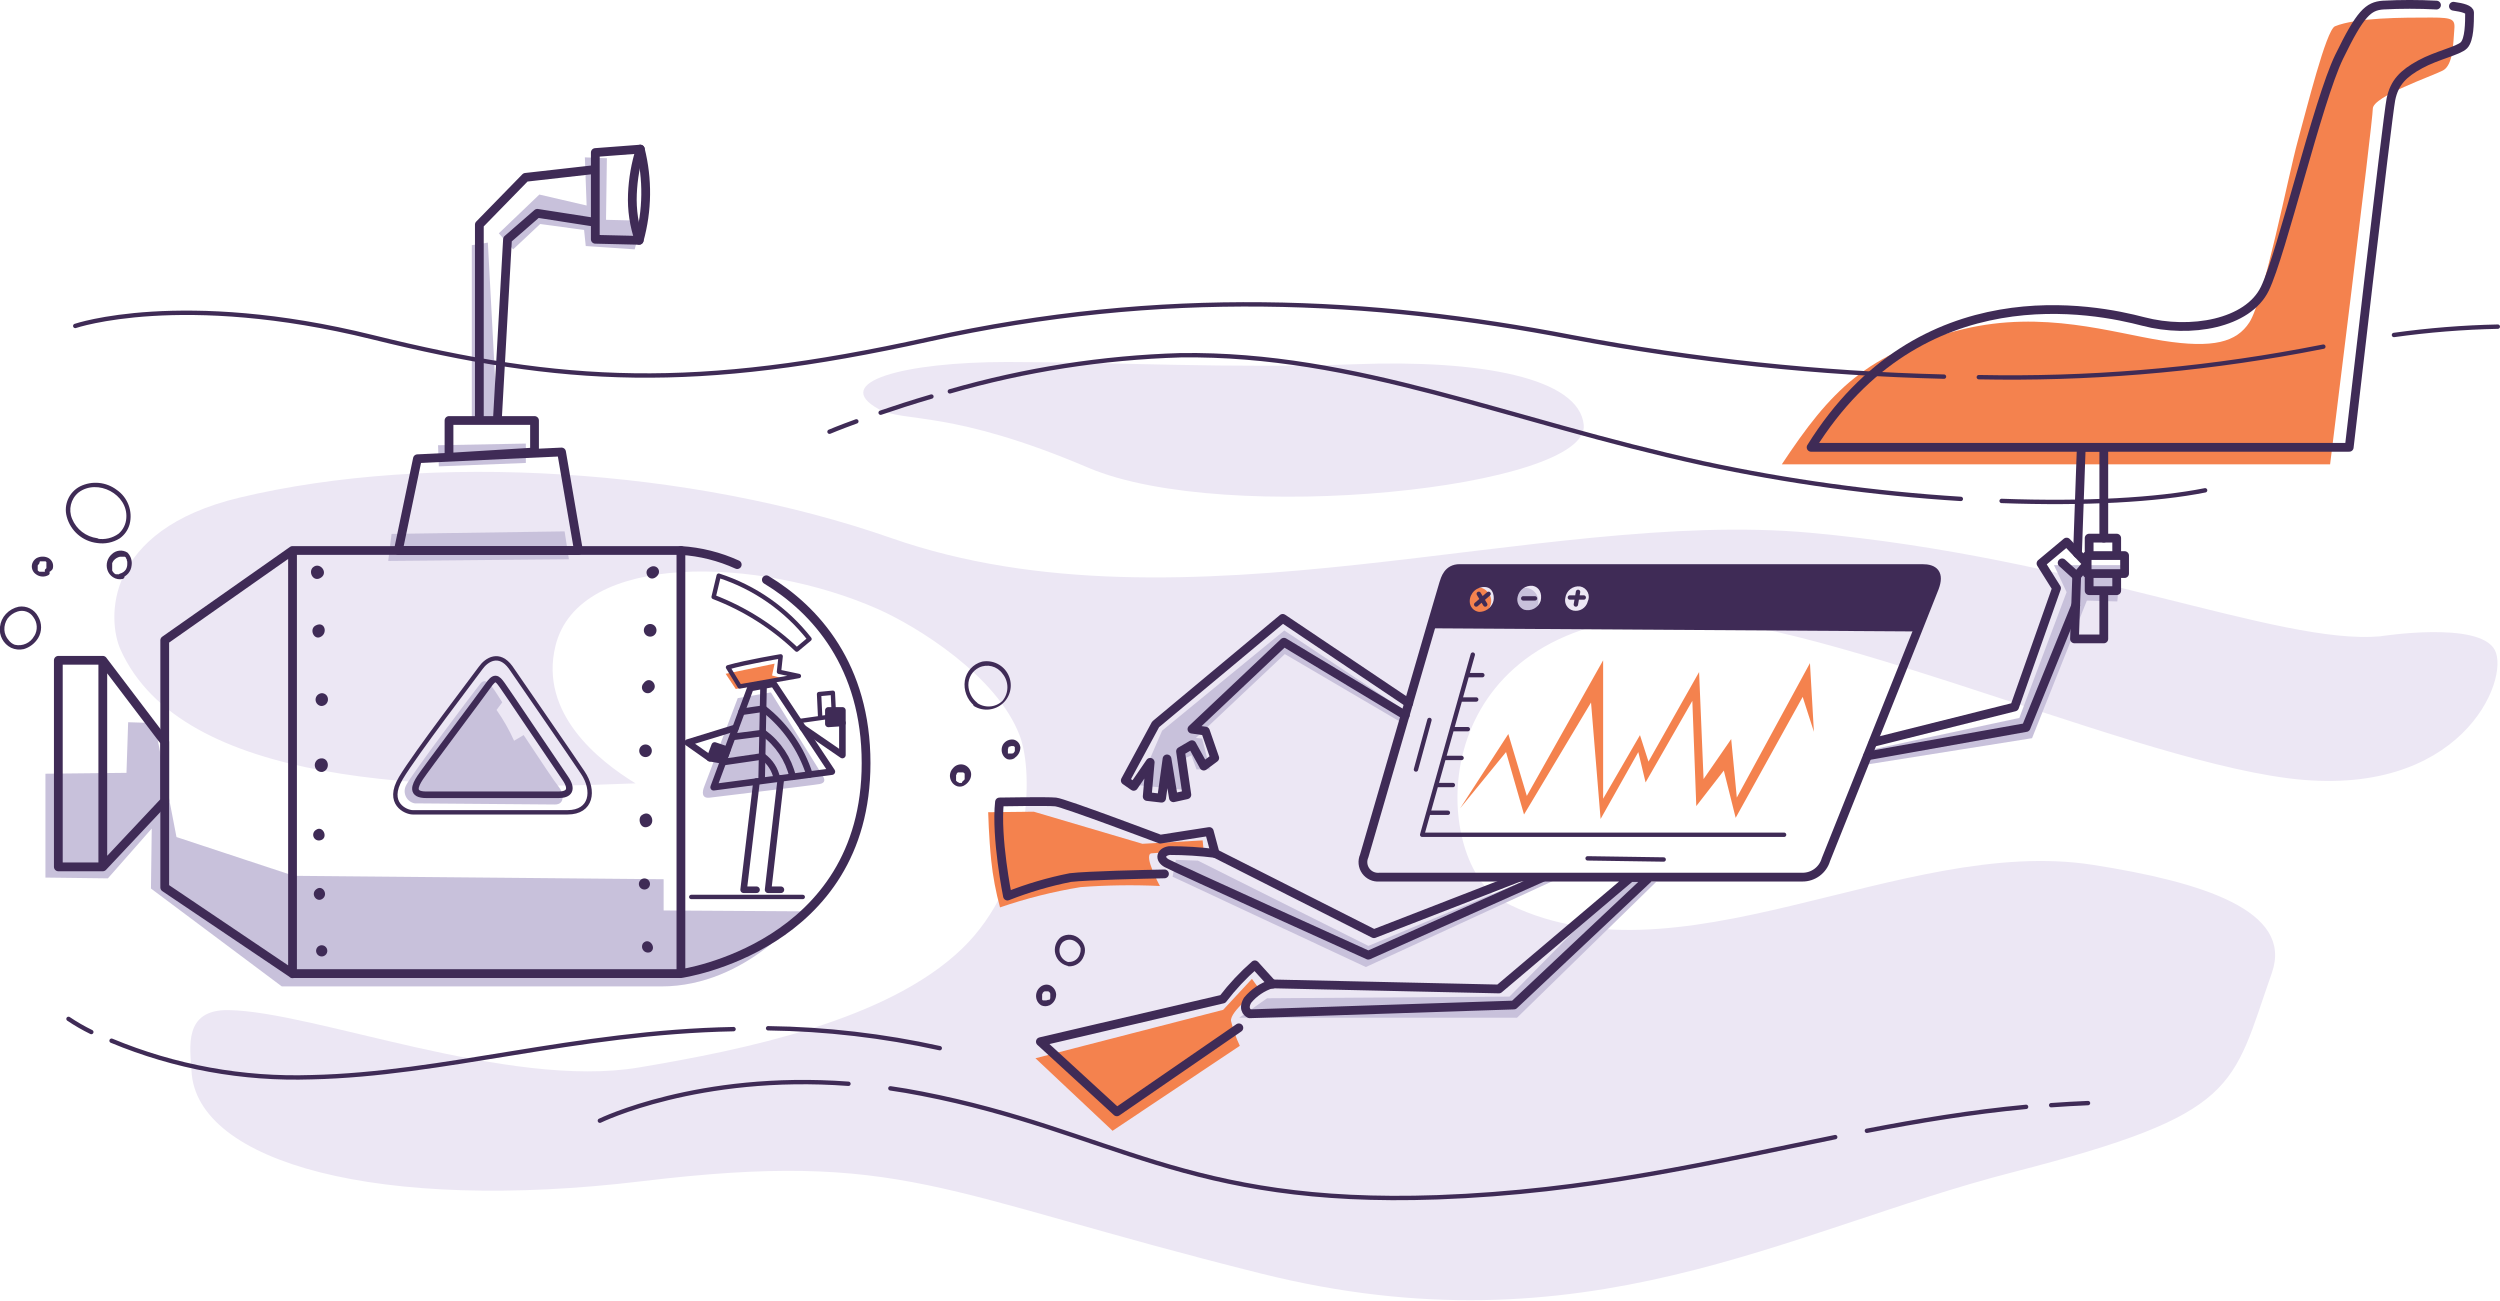
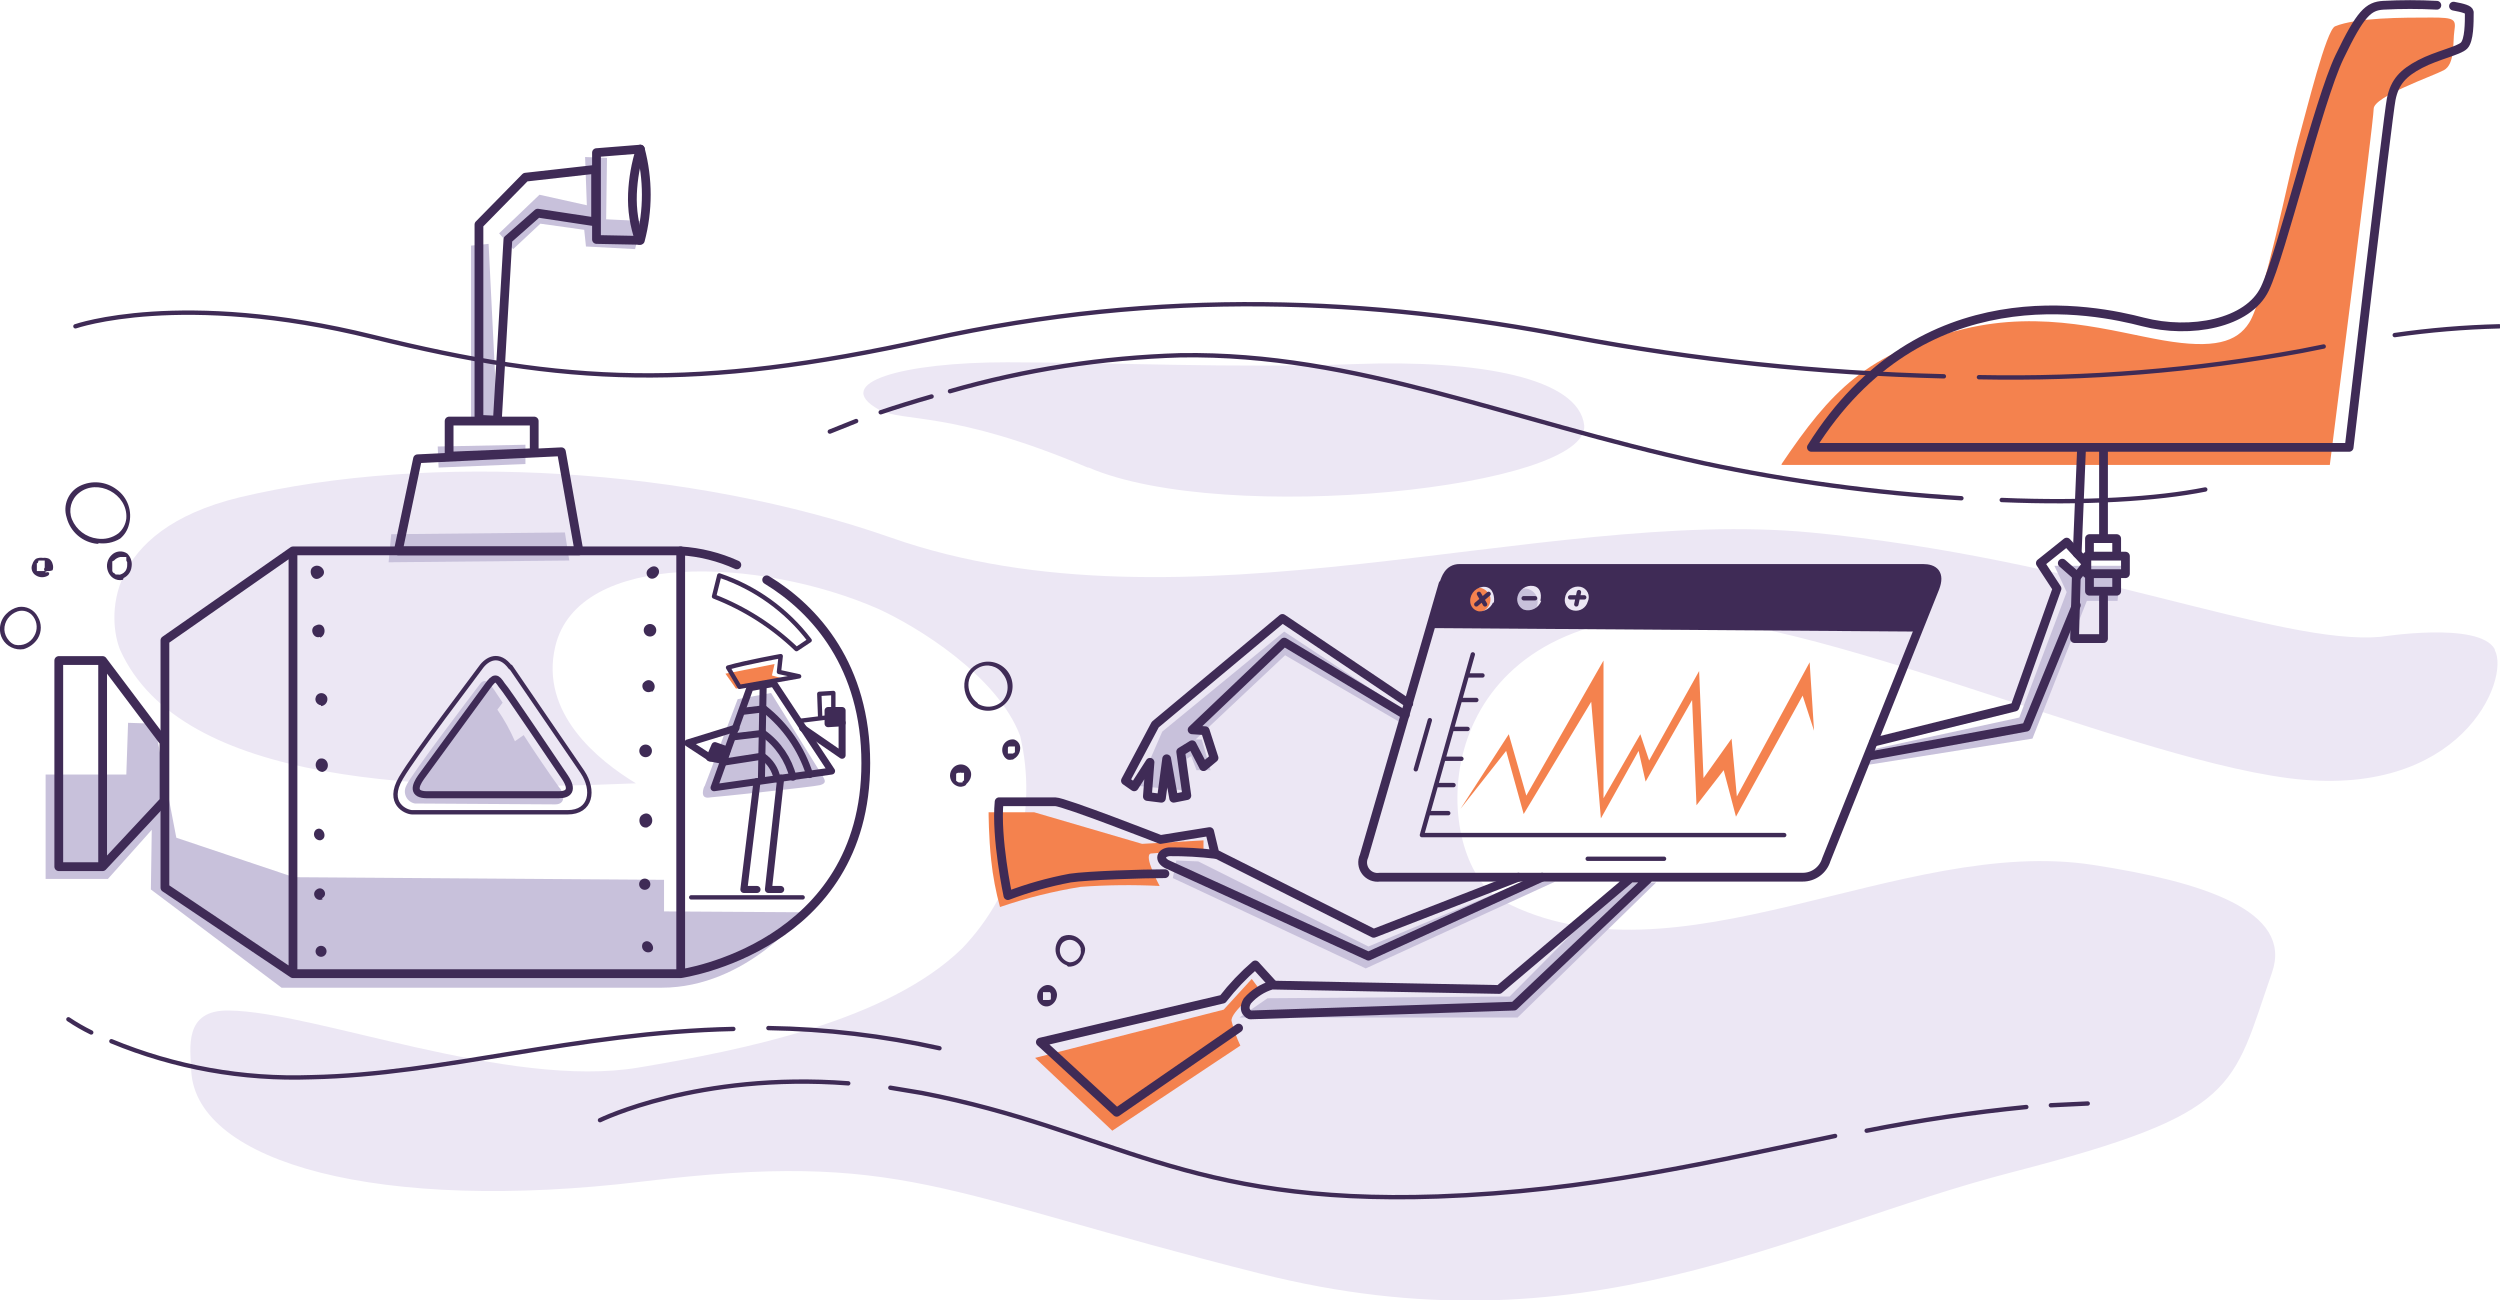
- <svg xmlns="http://www.w3.org/2000/svg" viewBox="0 0 285.02 148.24">
-   <path d="M124.09 53.33c-15.66-6.67-21-5.13-23.88-6.67-5.65-3.09 2.83-5.39 14.63-5.39s25.67.77 39.79.25 25.41 1.54 25.93 6.93c.68 7.18-40.82 11.55-56.47 4.88z" fill="#ece7f4" />
-   <path d="M284.42 74.09c-1.8-3.34-13.09-1.54-13.09-1.54-11.55 1-34.14-9-64.95-11.81S135 73 101.63 61.35c-22.87-8-52.56-9.82-74.31-4.62-15.58 3.72-15.08 14-13.58 17.33 7 15.54 35.17 16.21 58.72 15.25-4.23-2.58-11-8-9.14-15.64 2.63-10.91 23.29-10.2 36.77-4.23 4.39 1.94 13.58 7.58 16.17 14.44 1.67 4.42 1.22 16.73-6.55 24.25-8.5 8.22-24.93 11.56-36.87 13.57-14.87 2.51-37.06-6.39-46.78-6.54-5.2-.08-4.37 4.31-4.23 6.93.54 10.51 21.56 16.17 51.34 12.58s33.62 1.28 70.58 10.52 59.81-4.88 85.74-11.55 24.9-9.58 29.52-22.72c2.5-7.12-8-10.38-20.41-12.32-21.85-3.42-47.65 14.54-67.28 4.14-7.79-4.12-9.63-29.26 15.4-32.34 16.65-2.05 54.28 15.75 74.08 18.32s25.41-11.29 23.62-14.63z" fill="#ece7f4" />
-   <path d="M174.33 70a1.42 1.42 0 01-2-1.54 1.53 1.53 0 112 1.54z" fill="#c8c1db" />
-   <path d="M167.79 67.29c1.09-.84 2 .25 2.15.77a1.5 1.5 0 01-2.76 1.15 1.81 1.81 0 01.61-1.92z" fill="#f4824e" />
-   <path d="M63.7 89.71c-.29-.32-2.23-3.22-4-5.91l-1.09.65a21.23 21.23 0 00-2-3.51l.65-.87-.52-.82c-.9-1.41-1.42-2-2-1.28s-8 10.53-8.47 11.62a1.42 1.42 0 001 2c.58 0 14.76.13 16 .13s.94-1.43.43-2.01z" fill="#c8c1db" />
-   <path d="M82.73 76.82l1.15 1.73 5.81-1.09-1.67-.45.29-1.35z" fill="#f4824e" />
-   <path d="M58.5 28.43l-1.63-1.83 4.62-4.42 5.39 1.25-.2-5.49 2.51.1-.1 7.02 4.14.1-.87 3.27-5.58-.38-.19-1.83-5.01-.68zM56.7 47.94l-1.08-20.28-1.83.29v20.21zM49.94 50.76l10.01-.19v2.21l-9.92.39zM44.64 60.87l-.38 3.08 20.6-.19-.49-3.18zM5.18 88.21l9.24-.1.19-5.77 3 .09 2.51 13 13.38 4.42 42.16.39v3.56l16 .1s-6.44 8.56-16.26 8.56H32.13L17.21 101.3l.09-6.84-5 5.68-7.12-.09zM80.32 89.59l3.79-10 3.78-.65s5.59 9 5.87 9.44.39.86-.28 1-12.23 1.5-12.48 1.55c-1 .16-1-.57-.68-1.34zM132.49 83.3l-2.69 6.22 5.13.52.32-3.66.58-.26.58 1.6h1.54l-.9-3.52-.71-.07 10.14-9.56 13.22 7.76.32-1.41-13.6-9.04zM133.68 99.95l.38-1.92 2.51.09 19.44 9.72 17.71-7.41 3.56-.1-21.56 9.92z" fill="#c8c1db" />
-   <path d="M141.28 116.03l3.18-2.22 27.63-.19 12.89-13.09h3.85l-15.88 15.5zM213.57 85.42l16.65-3.57 5.39-14.34-1.44-3.08h7.61l-.39 4.14-3.47-.1-6.25 15.69-18.77 2.99z" fill="#c8c1db" />
-   <path d="M203.14 52.94h62.51s4.87-39.14 4.87-40.55 6.81-3.72 8-4.36 1.16-3.21 1.28-4.5S279.79 2 277.2 2c-3.21 0-8.6 0-11 1-1 .43-3.21 9.37-4.24 13.09s-3.85 18.1-5.51 20.66c-1.46 2.25-4.11 3-9.89 2.09s-13.6-3.5-22.71-1.32c-11.06 2.66-15.19 7.08-20.71 15.42zM112.66 92.6l5.2-.06 12.39 3.66 6.86-.39.13 1.28a51.15 51.15 0 00-6 .2c-.9.25 1 3.72 1 3.72a73.66 73.66 0 00-9.05.13 56 56 0 00-9.18 2.31 33 33 0 01-1-5.33c-.28-2.69-.35-5.52-.35-5.52zM118.05 120.65l8.79 8.27 14.51-9.69a14.27 14.27 0 01-1-2.82c-.19-1.09 3.21-3.66 3.21-3.66l-.83-1.15-3.28 3.53z" fill="#f4824e" />
-   <path d="M277.78.58a57.12 57.12 0 00-6.1 0c-1.67.13-2.57.9-5 5.9s-6.54 22.46-8.47 26.44-8.47 5.14-13.86 3.73S218.93 31 206.48 51h61.35s4.36-37.73 4.75-39.66 1.41-2.95 3.33-4 4.37-1.54 5-2.18.64-2.57.64-3.72c0-.35-.75-.58-1.84-.73M236.76 65.68l-.25 7.16h3.34V67.9M239.85 61.35V51.02h-2.57l-.43 12.09" fill="none" stroke="#3f2b56" stroke-linecap="round" stroke-linejoin="round" />
-   <path d="M238.18 61.35h3.14v1.99h-3.14zM241.32 63.34h.9v2.05h-4.27v-2.05zM238.18 65.39h3.14v1.95h-3.14zM235.1 64.17l1.66 1.51 1.19-1.41-2.34-2.47-2.92 2.44 1.77 2.82-4.78 13.54-16.13 4.04" fill="none" stroke="#3f2b56" stroke-linecap="round" stroke-linejoin="round" />
-   <path d="M212.93 86.17l18.06-3.23 5.66-13.92" fill="none" stroke="#3f2b56" stroke-linecap="round" stroke-linejoin="round" />
-   <path d="M164.58 66.55c.19-.58.48-1.73 1.83-1.73h52.74c1.35 0 2 .56 1.4 2.18s-12 30-12.38 31a2.77 2.77 0 01-2.68 2h-48.23a1.72 1.72 0 01-1.73-2.41c.47-1.59 8.85-30.46 9.05-31.04zM145 112.17l25.89.58 15-12.7h2.14l-15.43 14.53-30.13 1s-.91-.38-.24-1.54a5.92 5.92 0 012.77-1.87z" fill="none" stroke="#3f2b56" stroke-linecap="round" stroke-linejoin="round" />
-   <path d="M141.24 117.18l-13.91 9.58-8.72-8 20.8-4.86a27 27 0 013.65-3.9l2 2.21M132.76 99.63c-2.38.05-8.75.19-10.73.42a41.49 41.49 0 00-7.17 2.11s-1.35-6.69-.91-10.73c0 0 5.43-.1 6.4 0s11.93 4.24 11.93 4.24l5.59-.87.67 2.5 18.1 9.15 16.5-6.4" fill="none" stroke="#3f2b56" stroke-linecap="round" stroke-linejoin="round" />
-   <path d="M175.84 100.05L156 108.9s-22.14-10-23-10.49-.68-1.3.33-1.44a42.46 42.46 0 015.25.33" fill="none" stroke="#3f2b56" stroke-linecap="round" stroke-linejoin="round" />
-   <path d="M219.15 64.82h-52.74c-1.35 0-1.64 1.15-1.83 1.73-.05.15-.64 2.16-1.49 5.08l55.5.36c1.07-2.69 1.82-4.6 2-5 .54-1.61-.09-2.17-1.44-2.17zm-48.94 3.87a1.67 1.67 0 01-1.59 1.07 1.21 1.21 0 01-1.06-1.22 1.64 1.64 0 011.78-1.61c.97.07 1.09 1.26.87 1.76zm5.44-.18a1.56 1.56 0 01-1.9 1 1.26 1.26 0 01-.73-1.47 1.59 1.59 0 011.73-1.25c.74.14 1.09.85.9 1.72zm5.36.1a1.41 1.41 0 01-1.65 1 1.21 1.21 0 01-.9-1.45 1.51 1.51 0 011.7-1.3 1.21 1.21 0 01.84 1.75z" fill="#3f2b56" />
-   <path d="M168.59 67.7l.74 1.22M168.3 68.92l1.41-1.22M173.66 68.22H175M179.91 67.48l-.25 1.44M178.98 68.12h1.58M167.91 74.63l-5.77 20.54h41.26M161.43 87.73l1.54-5.65M181 97.86l8.67.13M162.84 92.66h2.23M163.73 89.5h1.91M164.6 86.41h2.03M165.52 83.13h1.82M166.47 79.75h1.83M167.26 76.97H169" fill="none" stroke="#3f2b56" stroke-linecap="round" stroke-linejoin="round" stroke-width=".5" />
-   <path d="M166.47 92.15l5.49-8.47 2.11 7.06 8.7-15.46v15.78l4.2-7.25.97 3.02 5.77-10.21.51 12.2 3.15-4.56.64 6.67 8.34-15.33.45 7.83-1.28-3.98-7.64 13.79-1.35-5.39-3.14 4.05-.45-12-5.33 9.3-.83-3.46-4.3 7.63-1.09-13.28-7.64 12.77-2.05-7.12z" fill="#f4824e" />
-   <path d="M160.21 81.55l-13.83-8.33-10.49 9.91 1.54.22 1.06 3.06-1.25.93-1.35-2.44-1.3.76.72 4.95-1.53.34-.73-4.43-.62 4.48-1.64-.19.34-3.9-1.88 2.74-.96-.67 3.46-6.4 14.49-12.08 14.37 9.66" fill="none" stroke="#3f2b56" stroke-linecap="round" stroke-linejoin="round" />
-   <path d="M119.46 114l-.16.05h-.07s.06 0 0 0h-.34a.73.73 0 01-.08-.09v-.07a.65.65 0 010-.13v-.22-.08a.25.25 0 010-.07s0-.1.07-.14v-.06l.11-.11.11-.06H119.51l.1.06.07.08.06.11V113.44s0-.06 0 0V113.65c0 .05 0-.07 0 0a.64.64 0 000 .07.14.14 0 000 .06s0 .1-.08.14v.06l-.13.12-.11.07a.26.26 0 00-.09.34.25.25 0 00.35.09 1.38 1.38 0 00.73-1.23 1.23 1.23 0 00-.63-1 1 1 0 00-.58-.11 1.16 1.16 0 00-.64.3 1.32 1.32 0 00-.36 1.44 1.17 1.17 0 00.52.62 1.09 1.09 0 00.9 0 .25.25 0 00.17-.31c-.06-.26-.2-.38-.33-.31zM121.89 109.71a1.39 1.39 0 01-.78-2.25 1.2 1.2 0 011.58-.06 1.44 1.44 0 01.51.7v.09s0 .07 0 0v.15a1 1 0 01-.06.33 1.27 1.27 0 01-1.29 1c-.32 0-.32.48 0 .5a1.74 1.74 0 001.7-1.15 1.71 1.71 0 00.13-.92 1.69 1.69 0 00-.54-1 1.75 1.75 0 00-2.18-.27 1.87 1.87 0 00.89 3.31.25.25 0 00.25-.25.26.26 0 00-.21-.18zM109.91 89.18l-.15.08c-.05 0 0 0 0 0h-.08s.07 0 0 0h-.13s.06 0 0 0h-.2l-.06-.06h-.05a.75.75 0 01-.24-.2v-.06-.14-.07c0-.01 0 0 0 0v-.19-.16a.71.71 0 01.08-.15c0-.05 0 0 0 0v-.06a.69.69 0 01.13-.11h.06a.42.42 0 01.12 0h.06a.24.24 0 01.12 0h.24l.09.06a.6.6 0 01.08.08v.1s0-.05 0 0a.14.14 0 000 .06V88.57s0 .1 0 0v.14a.3.3 0 010 .08v.06l-.13.14-.08.07a.25.25 0 00.25.43 1.67 1.67 0 00.57-.64 1.28 1.28 0 00.12-.72 1.21 1.21 0 00-.79-.93 1.17 1.17 0 00-1.27.38 1.27 1.27 0 00-.35.78 1.29 1.29 0 00.18.74 1.16 1.16 0 00.65.54 1 1 0 00.89-.15.26.26 0 00.09-.34.25.25 0 00-.2.03zM115.36 85.91h-.2c-.03 0 .07 0 0 0h-.25s0 .05 0 0a.41.41 0 010-.09v-.38a.14.14 0 010-.06l.06-.11v-.06c0-.06.07-.09.1-.09h.07l.11-.06s-.05 0 0 0H115.55l.09.05.06.08s0-.06 0 0v.3s0-.06 0 0a.19.19 0 010 .07.25.25 0 010 .07l-.08.13-.06.07-.13.13-.1.07a.25.25 0 10.25.43 1.42 1.42 0 00.75-1.23 1 1 0 00-.73-.9 1.21 1.21 0 00-1.24.54 1.25 1.25 0 000 1.24 1 1 0 00.51.45 1 1 0 00.76-.1.26.26 0 00.09-.35.25.25 0 00-.36-.2zM111.4 80.11a2.63 2.63 0 01-1-2 2.19 2.19 0 011.21-2 2.14 2.14 0 012.68.69 2.43 2.43 0 010 3.11 2.3 2.3 0 01-3 .15c-.25-.19-.5.24-.25.44a2.76 2.76 0 10.93-5.07 2.69 2.69 0 00-1.97 2.16 3.13 3.13 0 001.09 2.88c.21.2.57-.16.31-.36zM3.9 72.51a2 2 0 01-2.21 1A1.49 1.49 0 011 73a1.92 1.92 0 01-.5-1.18 2.14 2.14 0 01.36-1.3 2.29 2.29 0 011.14-.8 1.56 1.56 0 011.8.63 1.92 1.92 0 01.11 2.16c-.18.27.25.52.43.25a2.4 2.4 0 000-2.48 2.12 2.12 0 00-2.21-1.11A2.8 2.8 0 00.67 70 2.54 2.54 0 000 71.46a2.33 2.33 0 001.26 2.39 2.25 2.25 0 001.46.15 2.87 2.87 0 001.61-1.23c.19-.27-.24-.52-.43-.26zM5.24 65.11a.41.41 0 01-.11.07H4.49l-.11-.07a.34.34 0 01-.08-.09v-.11-.12c0-.02 0-.07 0 0v-.12c0-.05 0 0 0 0v-.12a.19.19 0 010-.07 1 1 0 01.08-.14h.06l.11-.34H5.13s.06 0 0 0h.07l.09.08v.26a.19.19 0 010 .07s0-.07 0 0v.15c0 .05 0 0 0 0v.07c0 .07 0 0 0 0v.07a.35.35 0 000 .08l-.07.06a.28.28 0 00-.09.35.27.27 0 00.35.09 1.22 1.22 0 00.52-.4 1.12 1.12 0 000-.7 1.06 1.06 0 00-.44-.54 1.33 1.33 0 00-.7-.18 1.44 1.44 0 00-.71.18 1.16 1.16 0 00-.47.6 1.08 1.08 0 00.42 1.23 1.3 1.3 0 001.45.08.27.27 0 00.08-.35.26.26 0 00-.39-.09zM13.84 65.47a.9.9 0 01-.37 0h-.28a.55.55 0 01-.24-.19l-.06-.06-.1-.17v-.09a1.06 1.06 0 010-.19v-.13a1.34 1.34 0 010-.2v-.18-.06l.09-.18.1-.14a1.32 1.32 0 01.7-.41h.56l.13.12v.06l.09.15a.3.3 0 000 .08.75.75 0 01.05.16v.08c0 .02 0 .1 0 0a1.09 1.09 0 010 .18 1.16 1.16 0 01-.19.67 1.36 1.36 0 01-.24.24 1.17 1.17 0 01-.41.19c-.31.09-.18.58.13.49a1.62 1.62 0 001.2-1.4 1.71 1.71 0 00-.47-1.49 1.44 1.44 0 00-1.79.19 1.69 1.69 0 00-.49 1.8 1.56 1.56 0 00.62.81A1.41 1.41 0 0014 66a.25.25 0 00-.16-.53zM11.08 61.36a3.6 3.6 0 01-2.86-2.21 2.58 2.58 0 01.73-3c2.15-1.63 5.67.2 5.45 2.92a2.56 2.56 0 01-.86 1.76 3.21 3.21 0 01-2.46.58c-.32 0-.32.46 0 .5a3.8 3.8 0 002.57-.53 2.93 2.93 0 001.13-1.62 3.66 3.66 0 00-1.47-3.91 4 4 0 00-4.18-.4 3 3 0 00-1.52 3.46 4.07 4.07 0 003.47 3c.32-.01.32-.51 0-.55zM36.61 80.49a.73.73 0 01-.26-1.36.68.68 0 011 .36.75.75 0 01-.74 1zM36.46 72.65c-.74.27-1.23-1-.43-1.36 1.04-.51 1.39 1 .43 1.36zM36.62 65.84c-.87.61-1.52-.6-.95-1.15.77-.69 1.79.56.95 1.15zM36.8 88a.78.78 0 01-.43-1.49c1.08-.36 1.4 1.19.43 1.49zM36.49 95.81a.65.65 0 01-.49-1.18c.83-.63 1.52.98.49 1.18zM36.75 102.48c-.66.45-1.4-.57-.68-1.11s1.4.63.68 1.11zM36.91 109a.64.64 0 01-.57-1.14.64.64 0 11.57 1.14zM74.18 108.53a.68.68 0 01-.86-1c.68-.73 1.58.52.86 1zM73.86 101.28a.63.63 0 11-.78-1 .63.63 0 11.78 1zM73.84 94.27c-.87.3-1.2-1-.65-1.35 1.03-.73 1.69 1 .65 1.35zM74 86.19a.7.7 0 01-.81-1.19.7.7 0 11.81 1.19zM74.35 78.81a.66.66 0 01-1-.88c.73-1.05 1.84.27 1 .88zM74.42 72.52a.72.72 0 11-.59-1.32.72.72 0 11.59 1.32zM74.8 65.78c-.79.62-1.47-.53-.85-1 .82-.69 1.67.36.85 1z" fill="#3f2b56" />
+ <svg xmlns="http://www.w3.org/2000/svg" viewBox="0 0 285 148.2">
+   <path d="M124 53.3c-15.6-6.6-21-5.1-23.8-6.6-5.6-3.1 2.8-5.4 14.6-5.4s25.7.7 39.8.2 25.4 1.6 26 7c.6 7.1-40.9 11.5-56.5 4.8z" fill="#ece7f4" />
+   <path d="M284.4 74c-1.8-3.2-13-1.4-13-1.4-11.6 1-34.2-9-65-11.9S135 73 101.6 61.3c-22.8-8-52.5-9.8-74.3-4.6-15.6 3.8-15 14-13.6 17.4 7 15.5 35.2 16.2 58.8 15.2-4.3-2.6-11-8-9.2-15.6 2.6-11 23.3-10.2 36.8-4.3 4.4 2 13.6 7.6 16.2 14.5a26.3 26.3 0 0 1-6.6 24.2c-8.5 8.3-25 11.6-36.9 13.6-14.8 2.5-37-6.4-46.7-6.5-5.2-.1-4.4 4.3-4.3 6.9.6 10.5 21.6 16.2 51.4 12.6s33.6 1.2 70.5 10.5 59.9-4.9 85.8-11.6 24.9-9.5 29.5-22.7c2.5-7.1-8-10.4-20.4-12.3-21.9-3.4-47.6 14.5-67.3 4.1-7.8-4-9.6-29.2 15.4-32.3 16.7-2 54.3 15.7 74.1 18.3s25.4-11.3 23.6-14.6z" fill="#ece7f4" />
+   <path d="M174.3 70a1.4 1.4 0 0 1-2-1.5 1.5 1.5 0 1 1 2 1.5z" fill="#c8c1db" />
+   <path d="M167.8 67.3c1-.8 2 .2 2.1.8a1.5 1.5 0 0 1-2.7 1.1 1.8 1.8 0 0 1 .6-2z" fill="#f4824e" />
+   <path d="M63.7 89.7a151 151 0 0 1-4-5.9l-1 .7a21.2 21.2 0 0 0-2-3.6l.6-.8-.6-.9c-.9-1.4-1.4-2-2-1.2s-8 10.5-8.4 11.6a1.4 1.4 0 0 0 1 2l16 .1c1.3 0 1-1.4.4-2z" fill="#c8c1db" />
+   <path d="m82.7 76.8 1.2 1.7 5.8-1L88 77l.3-1.3z" fill="#f4824e" />
+   <path d="m58.5 28.4-1.6-1.8 4.6-4.4 5.4 1.2-.2-5.5 2.5.1-.1 7 4.1.2-.8 3.2-5.6-.3-.2-1.9-5-.7zM56.7 48l-1-20.2-2 .2v20.3zm-6.8 2.9 10-.2v2.2l-9.9.4zm-5.3 10-.3 3.2 20.6-.2-.5-3.2zM5.2 88.3h9.2l.2-5.9 3 .1 2.5 13 13.4 4.5 42.2.3v3.6l16 .1s-6.5 8.6-16.3 8.6H32.1l-14.9-11.2.1-6.8-5 5.6H5.2zm75.1 1.4 3.8-10 3.8-.7 5.9 9.5c.3.5.4.8-.3 1S81.3 90.9 81 90.9c-1 .2-1-.5-.7-1.3zm52.2-6.3-2.7 6.2 5.1.5.4-3.6.5-.3.6 1.6h1.6l-1-3.5h-.7l10.2-9.6 13.2 7.7.3-1.4-13.6-9zm1.2 16.7.4-2 2.5.1 19.4 9.7 17.7-7.4h3.6l-21.6 9.9z" fill="#c8c1db" />
+   <path d="m141.3 116 3.2-2.2 27.6-.2 12.9-13h3.8L173 116zm72.3-30.6 16.6-3.6 5.4-14.3-1.4-3h7.6l-.4 4h-3.5l-6.2 15.7-18.8 3z" fill="#c8c1db" />
+   <path d="M203.1 53h62.5s5-39.2 5-40.6 6.7-3.7 8-4.4 1-3.2 1.2-4.5 0-1.5-2.6-1.5c-3.2 0-8.6 0-11 1-1 .4-3.2 9.4-4.2 13s-3.9 18.2-5.6 20.8c-1.4 2.2-4 3-9.8 2s-13.6-3.5-22.7-1.3c-11.1 2.7-15.2 7.1-20.8 15.4zm-90.4 39.6h5.2l12.3 3.6 7-.4v1.3a51.1 51.1 0 0 0-6 .2c-.9.2 1 3.7 1 3.7a73.7 73.7 0 0 0-9 .1 56 56 0 0 0-9.2 2.3 33 33 0 0 1-1-5.3c-.3-2.7-.3-5.5-.3-5.5zm5.3 28 8.8 8.3 14.6-9.7a14.3 14.3 0 0 1-1-2.8c-.2-1 3.2-3.6 3.2-3.6l-.9-1.2-3.2 3.5z" fill="#f4824e" />
+   <path d="M277.8.6a57.1 57.1 0 0 0-6.1 0c-1.7.1-2.6.9-5 5.9s-6.6 22.4-8.5 26.4-8.5 5.2-13.9 3.8S219 31 206.5 51h61.3s4.4-37.7 4.8-39.7 1.4-3 3.3-4 4.4-1.5 5-2.1.6-2.6.6-3.8c0-.3-.7-.5-1.8-.7m-43 65-.2 7.1h3.3V68m0-6.6V51h-2.5l-.5 12.1" fill="none" stroke="#3f2b56" stroke-linecap="round" stroke-linejoin="round" />
+   <path d="M238.2 61.4h3.1v2h-3.1zm3.1 2h1v2h-4.4v-2zm-3.1 2h3.1v2h-3.1zm-3.1-1.2 1.7 1.5 1.1-1.4-2.3-2.5-3 2.4 1.9 2.9-4.8 13.5-16.1 4" fill="none" stroke="#3f2b56" stroke-linecap="round" stroke-linejoin="round" />
+   <path d="m213 86.2 18-3.3 5.7-13.9M164.6 66.5c.2-.5.5-1.7 1.8-1.7h52.8c1.3 0 2 .6 1.4 2.2l-12.4 31a2.8 2.8 0 0 1-2.7 2h-48.2a1.7 1.7 0 0 1-1.8-2.4l9-31zM145 112.3l25.9.5 15-12.7h2.1l-15.4 14.6-30.1 1s-1-.4-.3-1.6a6 6 0 0 1 2.8-1.8z" fill="none" stroke="#3f2b56" stroke-linecap="round" stroke-linejoin="round" />
+   <path d="m141.2 117.2-13.9 9.6-8.7-8 20.8-4.9a27 27 0 0 1 3.7-3.9l2 2.2m-12.3-12.6c-2.4 0-8.8.2-10.8.5a41.5 41.5 0 0 0-7.1 2s-1.4-6.6-1-10.7h6.4c1 0 12 4.3 12 4.3l5.6-.9.6 2.5 18.1 9.1 16.5-6.4" fill="none" stroke="#3f2b56" stroke-linecap="round" stroke-linejoin="round" />
+   <path d="M175.8 100 156 109l-23-10.5c-.9-.5-.7-1.3.3-1.4a42.5 42.5 0 0 1 5.3.3" fill="none" stroke="#3f2b56" stroke-linecap="round" stroke-linejoin="round" />
+   <path d="M219.2 64.8h-52.8c-1.3 0-1.6 1.2-1.8 1.7l-1.5 5.1 55.5.4 2-5c.5-1.6-.1-2.2-1.5-2.2zm-49 3.9a1.7 1.7 0 0 1-1.6 1 1.2 1.2 0 0 1-1-1.2 1.6 1.6 0 0 1 1.7-1.6c1 .1 1.1 1.3 1 1.8zm5.5-.2a1.6 1.6 0 0 1-2 1 1.3 1.3 0 0 1-.7-1.5 1.6 1.6 0 0 1 1.8-1.2c.7.1 1 .8.8 1.7zm5.3.1a1.4 1.4 0 0 1-1.6 1 1.2 1.2 0 0 1-1-1.4 1.5 1.5 0 0 1 1.8-1.3 1.2 1.2 0 0 1 .8 1.7z" fill="#3f2b56" />
+   <path d="m168.6 67.7.7 1.2m-1 0 1.4-1.2m4 .5h1.3m5-.7-.3 1.4m-.7-.8h1.6m-12.7 6.5-5.8 20.6h41.3m-42-7.5 1.6-5.6m18 15.8h8.7m-26.9-5.2h2.3m-1.4-3.2h2m-1.1-3h2m-1-3.4h1.7m-.8-3.3h1.8m-1-2.8h1.7" fill="none" stroke="#3f2b56" stroke-linecap="round" stroke-linejoin="round" stroke-width=".5" />
+   <path d="m166.5 92.2 5.5-8.5 2 7 8.8-15.4V91l4.2-7.3 1 3 5.7-10.2.5 12.2 3.2-4.5.6 6.6 8.3-15.3.5 7.8-1.3-4-7.6 13.8-1.4-5.3-3.1 4-.5-12-5.3 9.3-.8-3.5-4.3 7.7-1.1-13.3-7.7 12.8-2-7.2z" fill="#f4824e" />
+   <path d="m160.2 81.5-13.8-8.3-10.5 10 1.5.1 1 3.1-1.2 1-1.3-2.5-1.3.8.7 5-1.5.3-.8-4.5-.6 4.5-1.6-.2.3-3.9-1.8 2.8-1-.7 3.4-6.4 14.5-12.1 14.4 9.7" fill="none" stroke="#3f2b56" stroke-linecap="round" stroke-linejoin="round" />
+   <path d="M119.5 114H118.9v-.1a.7.7 0 0 1 0-.1v-.3a.3.3 0 0 1 0-.1s0-.1 0-.1v-.2H119.7l.1.2v.4s0-.1 0 0v.2l-.2.2a.3.3 0 0 0-.2.4.3.3 0 0 0 .4.1 1.4 1.4 0 0 0 .7-1.2 1.2 1.2 0 0 0-.6-1 1 1 0 0 0-.6-.1 1.2 1.2 0 0 0-.6.3 1.3 1.3 0 0 0-.4 1.4 1.2 1.2 0 0 0 .5.6 1 1 0 0 0 1 0 .3.3 0 0 0 0-.3c0-.2-.1-.4-.2-.3zm2.4-4.3a1.4 1.4 0 0 1-.8-2.2 1.2 1.2 0 0 1 1.6-.1 1.4 1.4 0 0 1 .5.7s0 .2 0 0v.2a1 1 0 0 1 0 .4 1.3 1.3 0 0 1-1.4 1c-.3 0-.3.4 0 .5a1.7 1.7 0 0 0 1.7-1.2 1.7 1.7 0 0 0 .2-.9 1.7 1.7 0 0 0-.6-1 1.8 1.8 0 0 0-2.1-.3 1.9 1.9 0 0 0 .8 3.3.3.3 0 0 0 .3-.2.3.3 0 0 0-.2-.2zm-12-20.5h-.4s.1 0 0 0h-.2a.8.8 0 0 1-.3-.2v-.6a.7.7 0 0 1 0-.2.7.7 0 0 1 .2-.1.4.4 0 0 1 .2 0 .2.2 0 0 1 .2 0H109.9a.6.6 0 0 1 0 .1v.8h-.1a.3.3 0 0 0 .2.5 1.7 1.7 0 0 0 .6-.7 1.3 1.3 0 0 0 .1-.7 1.2 1.2 0 0 0-.8-.9 1.2 1.2 0 0 0-1.3.4 1.3 1.3 0 0 0-.3.8 1.3 1.3 0 0 0 .2.7 1.2 1.2 0 0 0 .6.5 1 1 0 0 0 1-.1.3.3 0 0 0 0-.4.3.3 0 0 0-.2 0zm5.5-3.3h-.5v-.6c0-.2.1-.2.2-.2h.6v.4a.3.3 0 0 1 0 .1v.2h-.1l-.2.2a.3.3 0 1 0 .2.5 1.4 1.4 0 0 0 .7-1.3 1 1 0 0 0-.7-.9 1.2 1.2 0 0 0-1.2.6 1.3 1.3 0 0 0 0 1.2 1 1 0 0 0 .5.5 1 1 0 0 0 .7-.1.3.3 0 0 0 .1-.4.3.3 0 0 0-.3-.2zm-4-5.8a2.6 2.6 0 0 1-1-2 2.2 2.2 0 0 1 1.2-2 2.1 2.1 0 0 1 2.7.7 2.4 2.4 0 0 1 0 3.1 2.3 2.3 0 0 1-3 .2c-.3-.2-.5.2-.3.4a2.8 2.8 0 1 0 1-5 2.7 2.7 0 0 0-2 2 3.1 3.1 0 0 0 1 3c.3.2.7-.2.4-.4zM3.9 72.5a2 2 0 0 1-2.2 1A1.5 1.5 0 0 1 1 73a2 2 0 0 1-.5-1.2 2.1 2.1 0 0 1 .4-1.3 2.3 2.3 0 0 1 1.1-.8 1.6 1.6 0 0 1 1.8.6 2 2 0 0 1 .1 2.2c-.2.3.3.5.4.3a2.4 2.4 0 0 0 0-2.5 2.1 2.1 0 0 0-2.2-1.1 2.8 2.8 0 0 0-1.4.8 2.5 2.5 0 0 0-.7 1.5 2.3 2.3 0 0 0 1.3 2.3 2.3 2.3 0 0 0 1.4.2 2.9 2.9 0 0 0 1.6-1.2c.2-.3-.2-.6-.4-.3zm1.3-7.4H4.3a.3.3 0 0 1-.1 0V64.4a1 1 0 0 1 0-.2h.1l.1-.3h.7v.3a.2.2 0 0 1 0 .1v.2c0 .1 0 0 0 0v.2a.3.3 0 0 0 0 .4.3.3 0 0 0 .3 0A1.2 1.2 0 0 0 6 65a1.1 1.1 0 0 0 0-.7 1 1 0 0 0-.4-.6 1.3 1.3 0 0 0-.7-.1 1.4 1.4 0 0 0-.8.1 1.2 1.2 0 0 0-.4.6 1 1 0 0 0 .4 1.3 1.3 1.3 0 0 0 1.4 0 .3.3 0 0 0 .1-.3.3.3 0 0 0-.4 0zm8.6.4a.9.9 0 0 1-.3 0h-.3a.6.6 0 0 1-.2-.2h-.1l-.1-.2V65a1 1 0 0 1 0-.2v-.2a1.3 1.3 0 0 1 0-.2V64l.2-.1a1.3 1.3 0 0 1 .7-.4h.7V63.9a.8.8 0 0 1 .1.2v.1s0 .1 0 0a1 1 0 0 1 0 .2 1.2 1.2 0 0 1-.2.7 1.4 1.4 0 0 1-.2.2 1.2 1.2 0 0 1-.4.2c-.3 0-.2.6.1.5a1.6 1.6 0 0 0 1.2-1.4 1.7 1.7 0 0 0-.5-1.5 1.4 1.4 0 0 0-1.8.2 1.7 1.7 0 0 0-.4 1.8 1.6 1.6 0 0 0 .6.8 1.4 1.4 0 0 0 1.1.2.3.3 0 0 0-.2-.5zm-2.7-4.1a3.6 3.6 0 0 1-2.9-2.2 2.6 2.6 0 0 1 .8-3c2.1-1.7 5.6.1 5.4 2.9a2.6 2.6 0 0 1-.9 1.7 3.2 3.2 0 0 1-2.4.6c-.3 0-.3.5 0 .5a3.8 3.8 0 0 0 2.6-.5 3 3 0 0 0 1-1.6 3.7 3.7 0 0 0-1.4-4 4 4 0 0 0-4.2-.4A3 3 0 0 0 7.6 59a4 4 0 0 0 3.5 3c.3 0 .3-.5 0-.5zm25.5 19a.7.7 0 0 1-.3-1.3.7.7 0 0 1 1 .4.8.8 0 0 1-.7 1zm-.1-7.8c-.8.3-1.3-1-.5-1.3 1-.5 1.4 1 .5 1.4zm.1-6.8c-.9.7-1.5-.6-1-1.1.8-.7 1.9.5 1 1.1zm.2 22.2a.8.8 0 0 1-.4-1.5c1-.3 1.4 1.2.4 1.5zm-.3 7.8a.7.7 0 0 1-.5-1.2c.8-.6 1.5 1 .5 1.2zm.3 6.7c-.7.4-1.4-.6-.7-1.1s1.4.6.6 1zm.1 6.5a.6.6 0 0 1-.6-1.1.6.6 0 1 1 .6 1.1zm37.3-.5a.7.7 0 0 1-.9-1c.7-.7 1.6.6.9 1zm-.3-7.2a.6.6 0 1 1-.8-1 .6.6 0 1 1 .8 1zm0-7c-1 .3-1.3-1-.7-1.4 1-.7 1.7 1 .6 1.4zm.1-8.1a.7.7 0 0 1-.8-1.2.7.7 0 1 1 .8 1.2zm.3-7.4a.7.7 0 0 1-1-.9c.8-1 1.9.3 1 1zm.1-6.3a.7.7 0 1 1-.6-1.3.7.7 0 1 1 .6 1.3zm.4-6.7c-.8.6-1.5-.5-.8-1 .8-.7 1.6.3.8 1z" fill="#3f2b56" />
  <g stroke="#3f2b56" stroke-linecap="round" stroke-linejoin="round">
-     <path d="M11.72 98.83H6.65V75.28h5.07l7.06 9.3v6.74zM11.72 75.28v23.55M84.05 64.37a18.28 18.28 0 00-6.42-1.61" fill="none" />
-     <path d="M77.63 111V62.76H33.35L18.78 73v28.18L33.35 111h44.28s21.11-3 21.11-24c0-11.06-5.73-17.49-11.37-20.9M33.35 62.76v48.26" fill="none" />
-     <path d="M78.81 102.26h12.71M81.94 65.63a21.55 21.55 0 0110.35 7.22l-1.45 1.21a28.44 28.44 0 00-9.48-6zM272.93 38.19a101 101 0 0111.84-.95M225.6 43a182.2 182.2 0 0036.77-3l2.51-.48M8.58 37.16s12.06-4.11 33.88 1.28 36.71 6.16 63.4.26 50.55-4.66 73.35-.26a264.4 264.4 0 0042.42 4.5M87.57 117.23a97 97 0 0119.57 2.27M12.72 118.65a54.52 54.52 0 0022.8 4.16c15-.33 30-5.13 48.11-5.48M7.81 116.16a21.83 21.83 0 002.6 1.5M233.85 126q2.07-.15 4.2-.24M212.84 128.92c5.92-1.14 11.89-2.14 18.15-2.73M101.51 124.08c1.17.17 2.37.37 3.58.61 21.75 4.23 30 12.83 58.78 11.81 17.29-.62 31.33-4 45.36-6.86M68.39 127.77s11.21-5.49 28.34-4.21M228.2 57.11c9.49.35 17.69-.11 23.2-1.21" fill="none" stroke-width=".5" />
-     <path d="M108.29 44.62a106.41 106.41 0 0126.32-4.12c20-.26 37.22 7.44 59.55 12.32a199.07 199.07 0 0029.39 4.06M100.4 47.05c1.66-.57 3.61-1.2 5.79-1.84M94.57 49.22s1.1-.47 3.06-1.18" fill="none" stroke-width=".5" />
-     <path d="M45.41 62.76l2.18-10.46 16.43-.77 1.93 11.23zM51.19 52.13v-4.19h9.75v3.59zM54.65 47.94V25.61l5.26-5.39 7.96-.9v6.03l-6.61-1.03-3.4 2.96-1.16 20.66zM67.87 17.39v9.89l5 .12A20.28 20.28 0 0073 17z" fill="none" />
-     <path d="M73 17a19.58 19.58 0 00-.9 5.13 14.25 14.25 0 00.77 5.26" fill="none" />
-     <path d="M48.59 90.61H63.7c1.11 0 1.69-.53.72-1.92-1.15-1.67-6.73-10-7.17-10.59-.62-.87-.86-1-1.63.1s-7.08 9.48-7.71 10.44-1.05 1.97.68 1.97z" fill="none" stroke-width=".75" />
-     <path d="M58.21 76.08s7.35 10.66 8.23 12c1.4 2.07 1 4.53-1.73 4.53H47.05c-.77 0-3.08-1-1.35-3.9s8.42-11.6 9.1-12.56 2.11-1.85 3.41-.07z" fill="none" stroke-width=".5" />
-     <path d="M81.36 89.75l4.19-11.31 2.65-.49 6.64 10.02zM87.05 78.16l-.22 10.86" fill="none" stroke-width=".75" />
-     <path d="M82.42 86.89l4.52-.66a4.07 4.07 0 011.64 2.56" fill="none" stroke-width=".75" />
-     <path d="M90.37 88.56a8.67 8.67 0 00-3.32-5l-3.42.44" fill="none" stroke-width=".75" />
-     <path d="M92.29 88.3a15.5 15.5 0 00-5.24-7.51l-2.5.36M86.25 89.1l-1.47 12.34h1.47M89.03 88.73l-1.46 12.71h1.46" fill="none" stroke-width=".75" />
-     <path d="M82.47 86.71l.45-1.23-1.44-.49-.55 1.45z" fill="#3f2b56" stroke-width=".75" />
-     <path d="M80.93 86.44l-2.53-1.78 5.45-1.68" fill="none" stroke-width=".75" />
-     <path d="M94.44 80.99h1.6v1.43l-1.6.11z" fill="#3f2b56" stroke-width=".75" />
-     <path d="M96.04 82.42v3.66l-4.51-3.1" fill="none" stroke-width=".75" />
-     <path d="M91.02 82.22l3.23-.46M93.51 81.86l-.13-2.73 1.57-.15.13 2.62M84.33 78.26l6.75-1.19-2.27-.48.19-1.76s-3.87.64-6 1.25z" fill="none" stroke-width=".5" />
+     <path d="M11.7 98.8h-5V75.3h5l7 9.3v6.7zm0-23.5v23.5M84 64.4a18.3 18.3 0 0 0-6.4-1.6" fill="none" />
+     <path d="M77.6 111V62.8H33.4L18.8 73v28.2l14.6 9.8h44.2s21.1-3 21.1-24c0-11-5.7-17.5-11.3-20.9m-54-3.3V111" fill="none" />
+     <path d="M78.8 102.3h12.7M82 65.6A21.6 21.6 0 0 1 92.3 73L90.8 74a28.4 28.4 0 0 0-9.4-6zm191-27.4a101 101 0 0 1 11.9-1M225.6 43a182.2 182.2 0 0 0 36.8-3l2.5-.5M8.6 37.2s12-4.2 33.9 1.2 36.7 6.2 63.4.3 50.5-4.7 73.3-.3a264.4 264.4 0 0 0 42.4 4.5m-134 74.3a97 97 0 0 1 19.5 2.3m-94.4-.8a54.5 54.5 0 0 0 22.8 4.1c15-.3 30-5.1 48.1-5.5m-75.8-1.1a21.8 21.8 0 0 0 2.6 1.5m223.4 8.3 4.2-.2m-25.2 3.1a189 189 0 0 1 18.2-2.7M101.5 124l3.6.6c21.7 4.2 30 12.8 58.8 11.8 17.3-.6 31.3-4 45.3-6.9m-140.8-1.8s11.2-5.5 28.3-4.2M228.2 57c9.5.4 17.7-.1 23.2-1.2" fill="none" stroke-width=".5" />
+     <path d="M108.3 44.6a106.4 106.4 0 0 1 26.3-4.1c20-.3 37.2 7.4 59.6 12.3a199 199 0 0 0 29.4 4M100.4 47a135 135 0 0 1 5.8-1.8m-11.6 4 3-1.2" fill="none" stroke-width=".5" />
+     <path d="m45.4 62.8 2.2-10.5 16.4-.8 2 11.3zM51.2 52V48h9.7v3.6zm3.4-4.2V25.6l5.3-5.4 8-.9v6l-6.6-1-3.4 3-1.2 20.6zM68 17.4v9.9l5 .1A20.3 20.3 0 0 0 73 17z" fill="none" />
+     <path d="M73 17a19.6 19.6 0 0 0-.9 5.1 14.3 14.3 0 0 0 .8 5.3" fill="none" />
+     <path d="M48.6 90.6h15.1c1.1 0 1.7-.5.7-2-1.1-1.6-6.7-10-7.2-10.5-.6-.9-.8-1-1.6.1L48 88.6c-.7 1-1 2 .7 2z" fill="none" stroke-width=".8" />
+     <path d="m58.2 76 8.2 12c1.4 2.1 1 4.6-1.7 4.6H47c-.7 0-3-1-1.3-3.9s8.4-11.6 9.1-12.6 2.1-1.8 3.4 0z" fill="none" stroke-width=".5" />
+     <path d="m81.4 89.8 4.1-11.4 2.7-.5 6.6 10zM87 78.2 86.8 89" fill="none" stroke-width=".8" />
+     <path d="m82.4 86.9 4.5-.7a4 4 0 0 1 1.7 2.6" fill="none" stroke-width=".8" />
+     <path d="M90.4 88.6a8.7 8.7 0 0 0-3.4-5l-3.4.4M92.3 88.3a15.5 15.5 0 0 0-5.2-7.5l-2.5.3m1.7 8-1.5 12.3h1.5M89 88.7l-1.4 12.7H89" fill="none" stroke-width=".8" />
+     <path d="m82.5 86.7.4-1.2-1.4-.5-.6 1.4z" fill="#3f2b56" stroke-width=".8" />
+     <path d="m81 86.4-2.6-1.7 5.5-1.7" fill="none" stroke-width=".8" />
+     <path d="M94.4 81H96v1.4l-1.6.1z" fill="#3f2b56" stroke-width=".8" />
+     <path d="M96 82.4v3.7L91.5 83" fill="none" stroke-width=".8" />
+     <path d="m91 82.2 3.2-.4m-.7 0-.1-2.7L95 79v2.6m-10.7-3.3 6.8-1.2-2.3-.5.2-1.8s-3.9.7-6 1.3z" fill="none" stroke-width=".5" />
  </g>
</svg>
